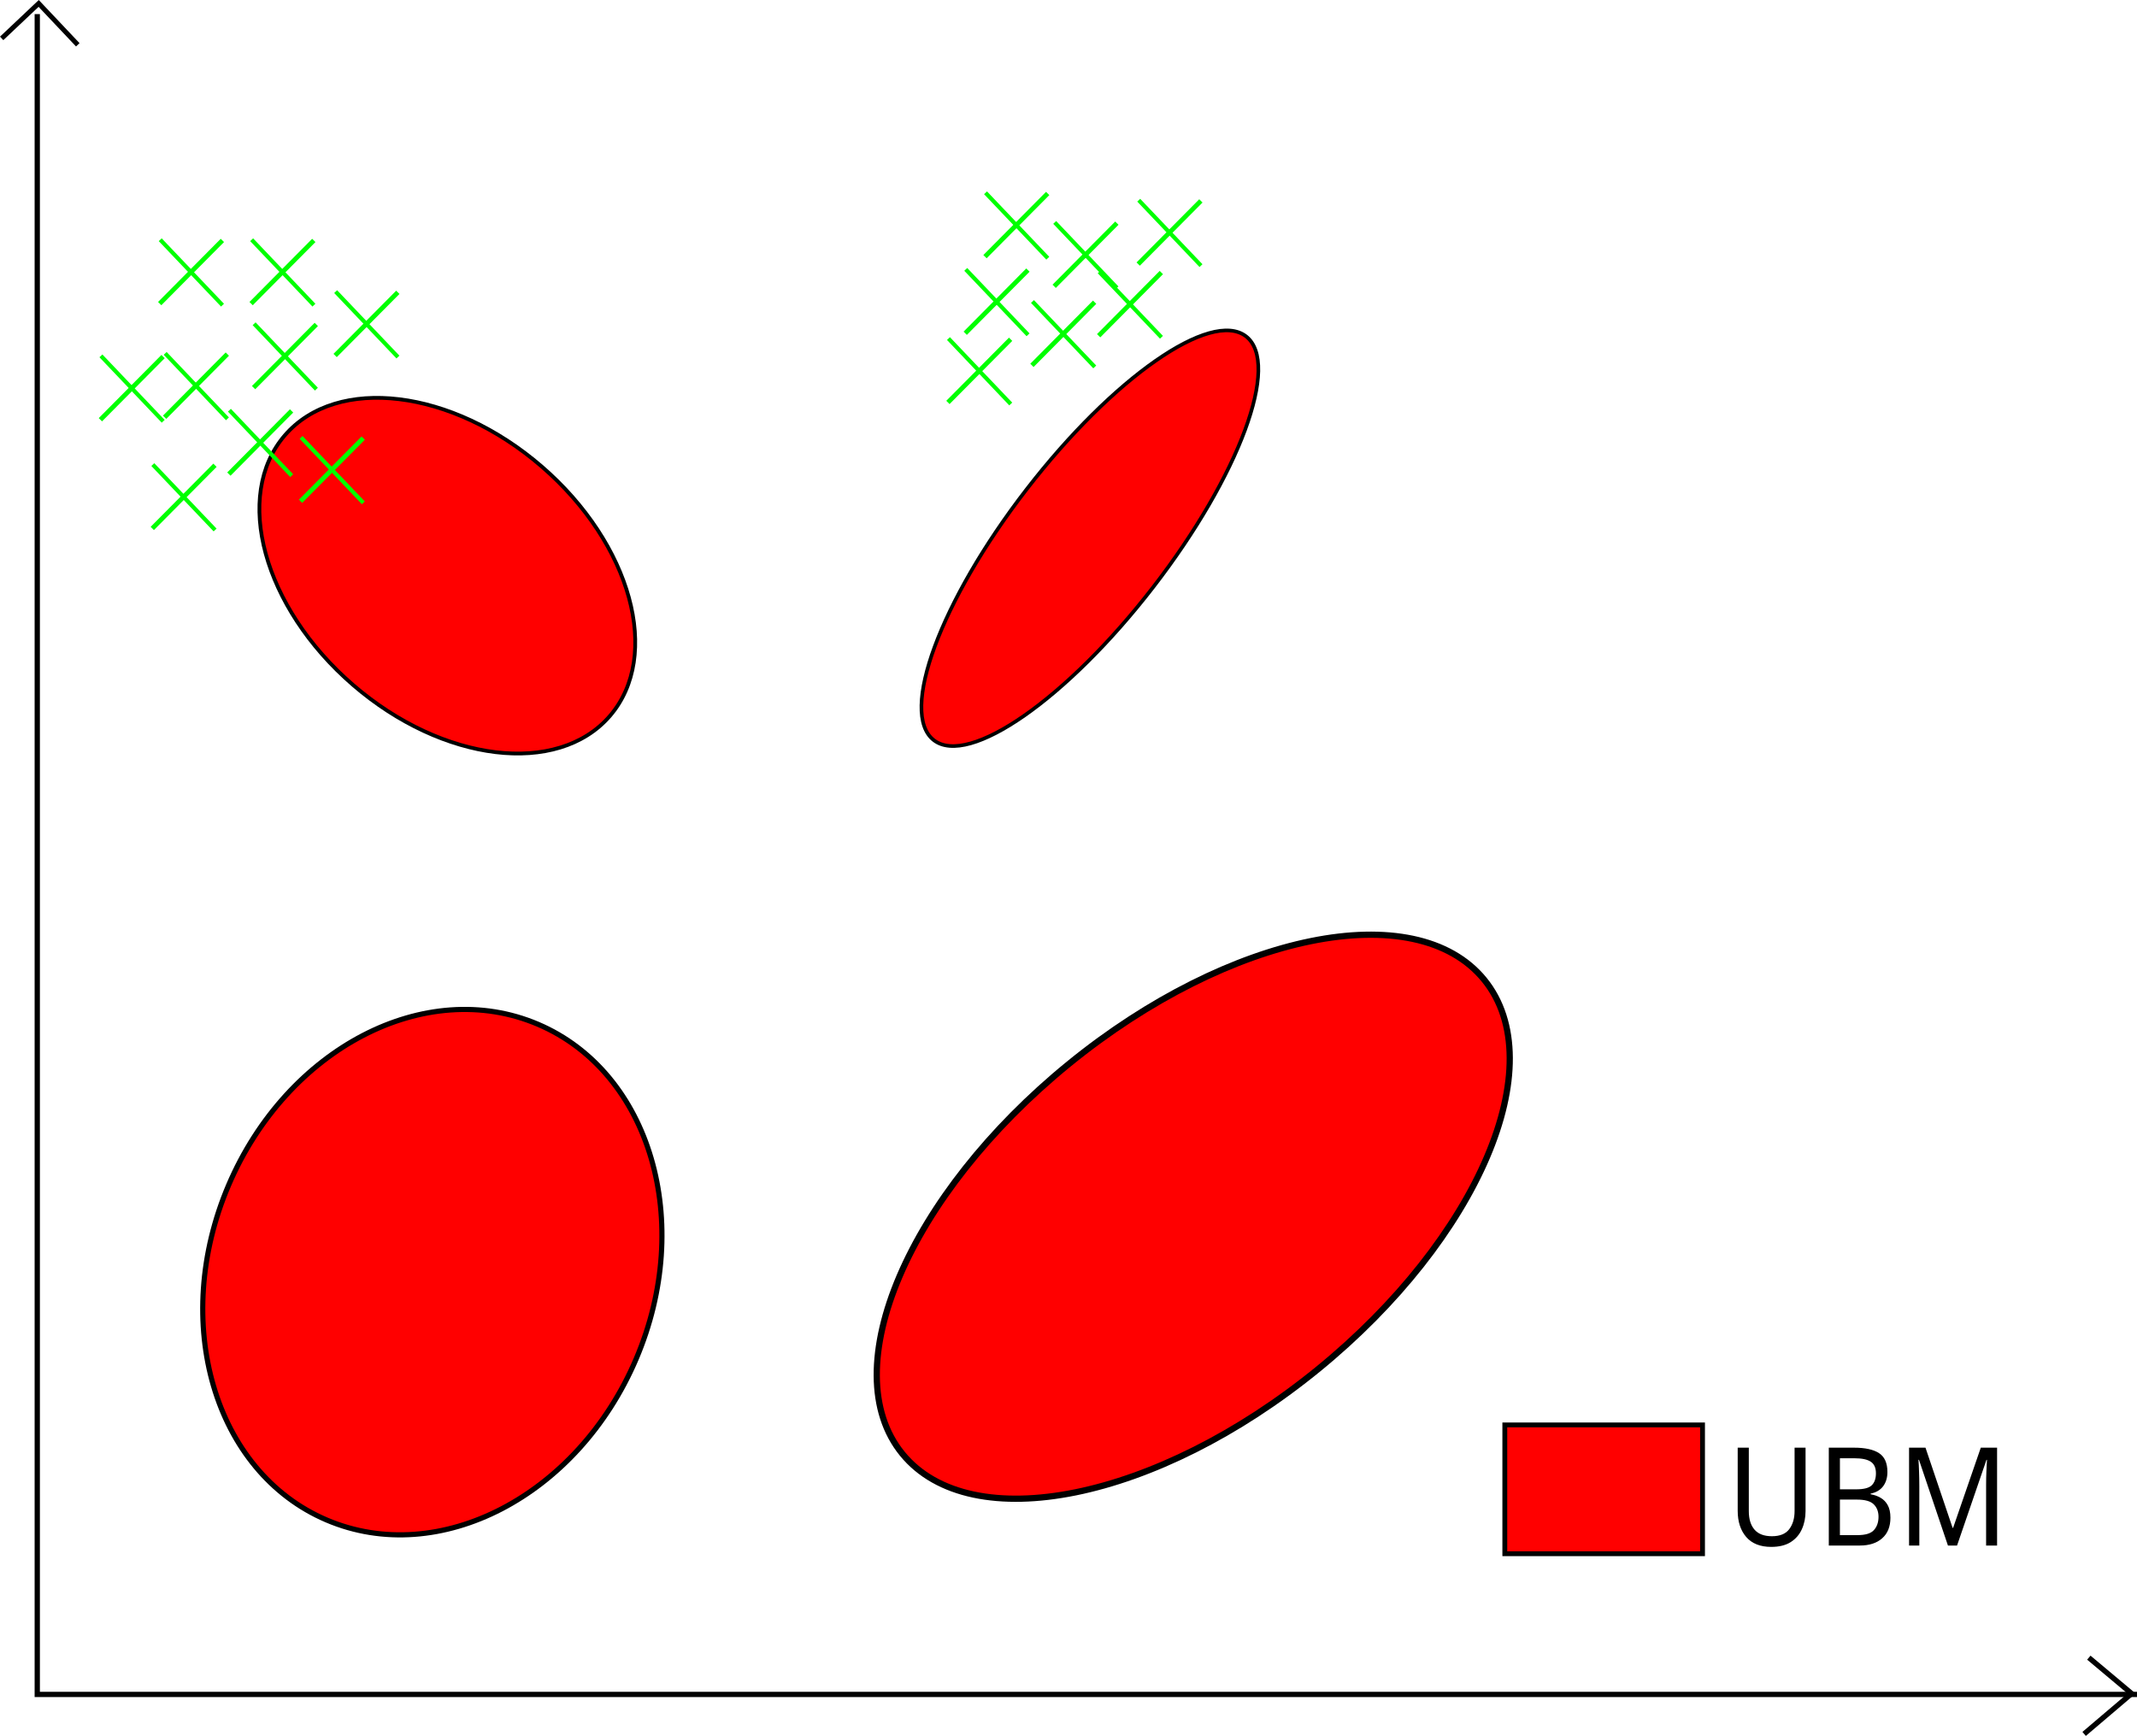
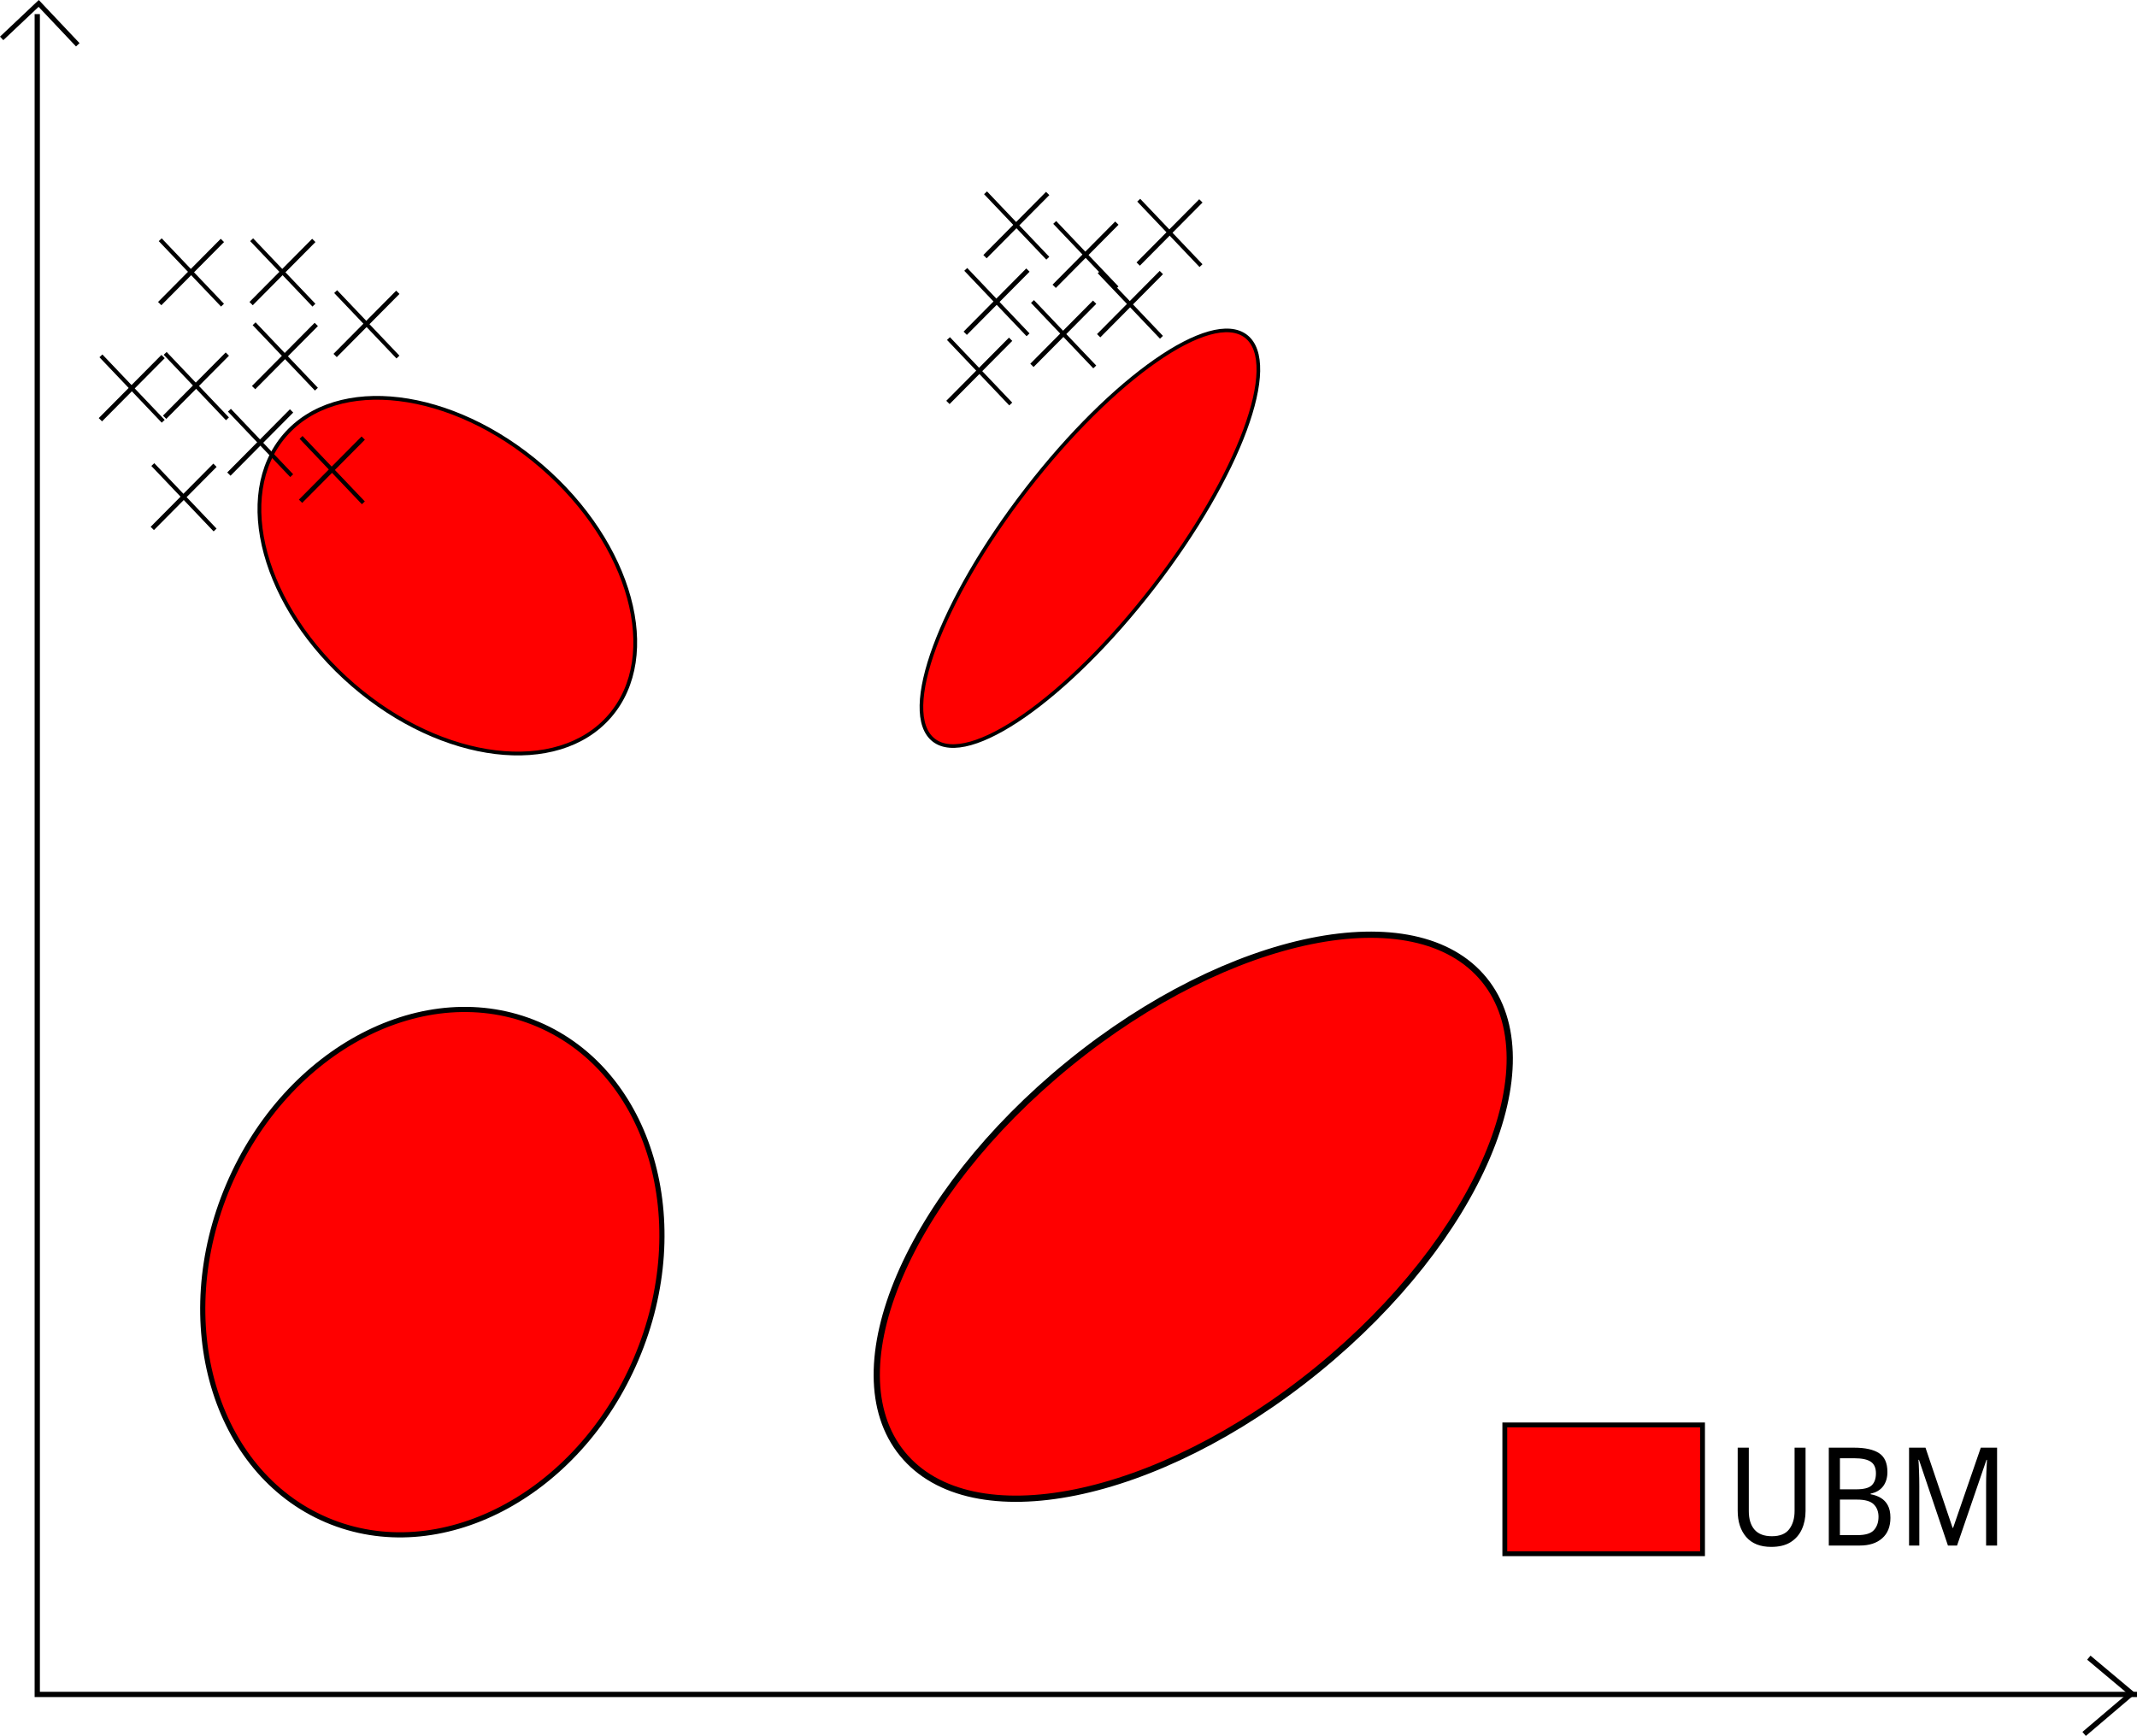
<svg xmlns="http://www.w3.org/2000/svg" width="124.677mm" height="101.283mm" viewBox="0 0 441.77 358.877" id="svg2" version="1.1">
  <defs id="defs4" />
  <g id="layer1" transform="translate(-113.7492,-38.79079)">
    <path style="fill:none;fill-rule:evenodd;stroke:#000000;stroke-width:1.088px;stroke-linecap:butt;stroke-linejoin:miter;stroke-opacity:1" d="m 121.452,41.707 0,347.383 434.067,0" id="path3338" />
    <path style="fill:none;fill-rule:evenodd;stroke:#000000;stroke-width:1px;stroke-linecap:butt;stroke-linejoin:miter;stroke-opacity:1" d="m 114.093,46.728 7.653,-7.23 8.081,8.553" id="path3340" />
    <path style="fill:none;fill-rule:evenodd;stroke:#000000;stroke-width:1.088px;stroke-linecap:butt;stroke-linejoin:miter;stroke-opacity:1" d="m 545.562,381.488 8.845,7.417 -9.816,8.349" id="path3340-3" />
    <ellipse style="fill:#ff0000;fill-rule:evenodd;stroke:#000000;stroke-width:1.066px;stroke-linecap:butt;stroke-linejoin:miter;stroke-opacity:1" id="path3357" cx="305.247" cy="197.89" rx="45.794" ry="55.703" transform="matrix(0.9198114,0.3923607,-0.3923607,0.9198114,0,0)" />
    <ellipse style="fill:#ff0000;fill-rule:evenodd;stroke:#000000;stroke-width:1.288px;stroke-linecap:butt;stroke-linejoin:miter;stroke-opacity:1" id="path3359" cx="452.747" cy="-96.011" rx="40.729" ry="77.576" transform="matrix(0.6316859,0.7752244,-0.7752244,0.6316859,0,0)" />
    <ellipse style="fill:#ff0000;fill-rule:evenodd;stroke:#000000;stroke-width:0.779px;stroke-linecap:butt;stroke-linejoin:miter;stroke-opacity:1" id="path3361" cx="15.4" cy="259.216" rx="29.836" ry="44.389" transform="matrix(0.6537356,-0.7567231,0.7567231,0.6537356,0,0)" />
    <ellipse style="fill:#ff0000;fill-rule:evenodd;stroke:#000000;stroke-width:0.748px;stroke-linecap:butt;stroke-linejoin:miter;stroke-opacity:1" id="path3367" cx="360.04" cy="-88.606" rx="16.537" ry="52.765" transform="matrix(0.7912296,0.6115191,-0.6115191,0.7912296,0,0)" />
    <rect style="fill:#ff0000;fill-opacity:1;fill-rule:evenodd;stroke:#000000;stroke-width:1px;stroke-linecap:butt;stroke-linejoin:miter;stroke-opacity:1" id="rect3369" width="40.873" height="26.629" x="424.83" y="333.372" />
    <text xml:space="preserve" style="font-style:normal;font-weight:normal;font-size:26.892px;line-height:125%;font-family:sans-serif;letter-spacing:0px;word-spacing:0px;fill:#000000;fill-opacity:1;stroke:none;stroke-width:1px;stroke-linecap:butt;stroke-linejoin:miter;stroke-opacity:1" x="495.908" y="340.078" id="text4171" transform="scale(0.9491194,1.053608)">
      <tspan id="tspan4173" x="495.908" y="340.078">UBM</tspan>
    </text>
-     <g transform="translate(-18.25619,85.61661)" id="g4254-9">
-       <path id="path4175-3" d="M 207.093,43.743 194.134,56.804" style="fill:none;fill-rule:evenodd;stroke:#00ff00;stroke-width:0.959px;stroke-linecap:butt;stroke-linejoin:miter;stroke-opacity:1" />
-       <path id="path4177-6" d="m 194.244,43.599 12.875,13.527" style="fill:none;fill-rule:evenodd;stroke:#00ff00;stroke-width:0.838px;stroke-linecap:butt;stroke-linejoin:miter;stroke-opacity:1" />
+     <g transform="translate(-18.25619,85.61661)" id="g4254-9" style="fill:#000000;fill-opacity:1;stroke:#000000;stroke-opacity:1">
+       <path id="path4175-3" d="M 207.093,43.743 194.134,56.804" style="fill:#000000;fill-rule:evenodd;stroke:#000000;stroke-width:0.959px;stroke-linecap:butt;stroke-linejoin:miter;stroke-opacity:1;fill-opacity:1" />
+       <path id="path4177-6" d="m 194.244,43.599 12.875,13.527" style="fill:#000000;fill-rule:evenodd;stroke:#000000;stroke-width:0.838px;stroke-linecap:butt;stroke-linejoin:miter;stroke-opacity:1;fill-opacity:1" />
    </g>
-     <g transform="translate(-11.10493,55.47913)" id="g4254-0">
-       <path id="path4175-6" d="M 207.093,43.743 194.134,56.804" style="fill:none;fill-rule:evenodd;stroke:#00ff00;stroke-width:0.959px;stroke-linecap:butt;stroke-linejoin:miter;stroke-opacity:1" />
-       <path id="path4177-2" d="m 194.244,43.599 12.875,13.527" style="fill:none;fill-rule:evenodd;stroke:#00ff00;stroke-width:0.838px;stroke-linecap:butt;stroke-linejoin:miter;stroke-opacity:1" />
+     <g transform="translate(-11.10493,55.47913)" id="g4254-0" style="fill:#000000;fill-opacity:1;stroke:#000000;stroke-opacity:1">
+       <path id="path4175-6" d="M 207.093,43.743 194.134,56.804" style="fill:#000000;fill-rule:evenodd;stroke:#000000;stroke-width:0.959px;stroke-linecap:butt;stroke-linejoin:miter;stroke-opacity:1;fill-opacity:1" />
+       <path id="path4177-2" d="m 194.244,43.599 12.875,13.527" style="fill:#000000;fill-rule:evenodd;stroke:#000000;stroke-width:0.838px;stroke-linecap:butt;stroke-linejoin:miter;stroke-opacity:1;fill-opacity:1" />
    </g>
-     <g transform="translate(-27.96148,62.11959)" id="g4254-6">
-       <path id="path4175-1" d="M 207.093,43.743 194.134,56.804" style="fill:none;fill-rule:evenodd;stroke:#00ff00;stroke-width:0.959px;stroke-linecap:butt;stroke-linejoin:miter;stroke-opacity:1" />
-       <path id="path4177-8" d="m 194.244,43.599 12.875,13.527" style="fill:none;fill-rule:evenodd;stroke:#00ff00;stroke-width:0.838px;stroke-linecap:butt;stroke-linejoin:miter;stroke-opacity:1" />
+     <g transform="translate(-27.96148,62.11959)" id="g4254-6" style="fill:#000000;fill-opacity:1;stroke:#000000;stroke-opacity:1">
+       <path id="path4175-1" d="M 207.093,43.743 194.134,56.804" style="fill:#000000;fill-rule:evenodd;stroke:#000000;stroke-width:0.959px;stroke-linecap:butt;stroke-linejoin:miter;stroke-opacity:1;fill-opacity:1" />
+       <path id="path4177-8" d="m 194.244,43.599 12.875,13.527" style="fill:#000000;fill-rule:evenodd;stroke:#000000;stroke-width:0.838px;stroke-linecap:butt;stroke-linejoin:miter;stroke-opacity:1;fill-opacity:1" />
    </g>
-     <g transform="translate(-28.47229,44.75223)" id="g4254-7">
-       <path id="path4175-9" d="M 207.093,43.743 194.134,56.804" style="fill:none;fill-rule:evenodd;stroke:#00ff00;stroke-width:0.959px;stroke-linecap:butt;stroke-linejoin:miter;stroke-opacity:1" />
-       <path id="path4177-20" d="m 194.244,43.599 12.875,13.527" style="fill:none;fill-rule:evenodd;stroke:#00ff00;stroke-width:0.838px;stroke-linecap:butt;stroke-linejoin:miter;stroke-opacity:1" />
+     <g transform="translate(-28.47229,44.75223)" id="g4254-7" style="fill:#000000;fill-opacity:1;stroke:#000000;stroke-opacity:1">
+       <path id="path4175-9" d="M 207.093,43.743 194.134,56.804" style="fill:#000000;fill-rule:evenodd;stroke:#000000;stroke-width:0.959px;stroke-linecap:butt;stroke-linejoin:miter;stroke-opacity:1;fill-opacity:1" />
+       <path id="path4177-20" d="m 194.244,43.599 12.875,13.527" style="fill:#000000;fill-rule:evenodd;stroke:#000000;stroke-width:0.838px;stroke-linecap:butt;stroke-linejoin:miter;stroke-opacity:1;fill-opacity:1" />
    </g>
-     <g transform="translate(-46.35045,68.24925)" id="g4254-2">
-       <path id="path4175-37" d="M 207.093,43.743 194.134,56.804" style="fill:none;fill-rule:evenodd;stroke:#00ff00;stroke-width:0.959px;stroke-linecap:butt;stroke-linejoin:miter;stroke-opacity:1" />
-       <path id="path4177-5" d="m 194.244,43.599 12.875,13.527" style="fill:none;fill-rule:evenodd;stroke:#00ff00;stroke-width:0.838px;stroke-linecap:butt;stroke-linejoin:miter;stroke-opacity:1" />
+     <g transform="translate(-46.35045,68.24925)" id="g4254-2" style="fill:#000000;fill-opacity:1;stroke:#000000;stroke-opacity:1">
+       <path id="path4175-37" d="M 207.093,43.743 194.134,56.804" style="fill:#000000;fill-rule:evenodd;stroke:#000000;stroke-width:0.959px;stroke-linecap:butt;stroke-linejoin:miter;stroke-opacity:1;fill-opacity:1" />
+       <path id="path4177-5" d="m 194.244,43.599 12.875,13.527" style="fill:#000000;fill-rule:evenodd;stroke:#000000;stroke-width:0.838px;stroke-linecap:butt;stroke-linejoin:miter;stroke-opacity:1;fill-opacity:1" />
    </g>
-     <g transform="translate(-47.37206,44.75223)" id="g4254-92">
-       <path id="path4175-2" d="M 207.093,43.743 194.134,56.804" style="fill:none;fill-rule:evenodd;stroke:#00ff00;stroke-width:0.959px;stroke-linecap:butt;stroke-linejoin:miter;stroke-opacity:1" />
-       <path id="path4177-89" d="m 194.244,43.599 12.875,13.527" style="fill:none;fill-rule:evenodd;stroke:#00ff00;stroke-width:0.838px;stroke-linecap:butt;stroke-linejoin:miter;stroke-opacity:1" />
+     <g transform="translate(-47.37206,44.75223)" id="g4254-92" style="fill:#000000;fill-opacity:1;stroke:#000000;stroke-opacity:1">
+       <path id="path4175-2" d="M 207.093,43.743 194.134,56.804" style="fill:#000000;fill-rule:evenodd;stroke:#000000;stroke-width:0.959px;stroke-linecap:butt;stroke-linejoin:miter;stroke-opacity:1;fill-opacity:1" />
+       <path id="path4177-89" d="m 194.244,43.599 12.875,13.527" style="fill:#000000;fill-rule:evenodd;stroke:#000000;stroke-width:0.838px;stroke-linecap:butt;stroke-linejoin:miter;stroke-opacity:1;fill-opacity:1" />
    </g>
-     <g transform="translate(-59.63137,68.76005)" id="g4254-73">
-       <path id="path4175-61" d="M 207.093,43.743 194.134,56.804" style="fill:none;fill-rule:evenodd;stroke:#00ff00;stroke-width:0.959px;stroke-linecap:butt;stroke-linejoin:miter;stroke-opacity:1" />
-       <path id="path4177-29" d="m 194.244,43.599 12.875,13.527" style="fill:none;fill-rule:evenodd;stroke:#00ff00;stroke-width:0.838px;stroke-linecap:butt;stroke-linejoin:miter;stroke-opacity:1" />
+     <g transform="translate(-59.63137,68.76005)" id="g4254-73" style="fill:#000000;fill-opacity:1;stroke:#000000;stroke-opacity:1">
+       <path id="path4175-61" d="M 207.093,43.743 194.134,56.804" style="fill:#000000;fill-rule:evenodd;stroke:#000000;stroke-width:0.959px;stroke-linecap:butt;stroke-linejoin:miter;stroke-opacity:1;fill-opacity:1" />
+       <path id="path4177-29" d="m 194.244,43.599 12.875,13.527" style="fill:#000000;fill-rule:evenodd;stroke:#000000;stroke-width:0.838px;stroke-linecap:butt;stroke-linejoin:miter;stroke-opacity:1;fill-opacity:1" />
    </g>
-     <g transform="translate(-48.90447,91.23546)" id="g4254-3">
-       <path id="path4175-19" d="M 207.093,43.743 194.134,56.804" style="fill:none;fill-rule:evenodd;stroke:#00ff00;stroke-width:0.959px;stroke-linecap:butt;stroke-linejoin:miter;stroke-opacity:1" />
-       <path id="path4177-4" d="m 194.244,43.599 12.875,13.527" style="fill:none;fill-rule:evenodd;stroke:#00ff00;stroke-width:0.838px;stroke-linecap:butt;stroke-linejoin:miter;stroke-opacity:1" />
+     <g transform="translate(-48.90447,91.23546)" id="g4254-3" style="fill:#000000;fill-opacity:1;stroke:#000000;stroke-opacity:1">
+       <path id="path4175-19" d="M 207.093,43.743 194.134,56.804" style="fill:#000000;fill-rule:evenodd;stroke:#000000;stroke-width:0.959px;stroke-linecap:butt;stroke-linejoin:miter;stroke-opacity:1;fill-opacity:1" />
+       <path id="path4177-4" d="m 194.244,43.599 12.875,13.527" style="fill:#000000;fill-rule:evenodd;stroke:#000000;stroke-width:0.838px;stroke-linecap:butt;stroke-linejoin:miter;stroke-opacity:1;fill-opacity:1" />
    </g>
-     <g transform="translate(-33.06953,79.99775)" id="g4254-78">
-       <path id="path4175-4" d="M 207.093,43.743 194.134,56.804" style="fill:none;fill-rule:evenodd;stroke:#00ff00;stroke-width:0.959px;stroke-linecap:butt;stroke-linejoin:miter;stroke-opacity:1" />
-       <path id="path4177-50" d="m 194.244,43.599 12.875,13.527" style="fill:none;fill-rule:evenodd;stroke:#00ff00;stroke-width:0.838px;stroke-linecap:butt;stroke-linejoin:miter;stroke-opacity:1" />
+     <g transform="translate(-33.06953,79.99775)" id="g4254-78" style="fill:#000000;fill-opacity:1;stroke:#000000;stroke-opacity:1">
+       <path id="path4175-4" d="M 207.093,43.743 194.134,56.804" style="fill:#000000;fill-rule:evenodd;stroke:#000000;stroke-width:0.959px;stroke-linecap:butt;stroke-linejoin:miter;stroke-opacity:1;fill-opacity:1" />
+       <path id="path4177-50" d="m 194.244,43.599 12.875,13.527" style="fill:#000000;fill-rule:evenodd;stroke:#000000;stroke-width:0.838px;stroke-linecap:butt;stroke-linejoin:miter;stroke-opacity:1;fill-opacity:1" />
    </g>
-     <g transform="translate(132.942,57.52235)" id="g4254-36">
-       <path id="path4175-10" d="M 207.093,43.743 194.134,56.804" style="fill:none;fill-rule:evenodd;stroke:#00ff00;stroke-width:0.959px;stroke-linecap:butt;stroke-linejoin:miter;stroke-opacity:1" />
-       <path id="path4177-63" d="m 194.244,43.599 12.875,13.527" style="fill:none;fill-rule:evenodd;stroke:#00ff00;stroke-width:0.838px;stroke-linecap:butt;stroke-linejoin:miter;stroke-opacity:1" />
+     <g transform="translate(132.942,57.52235)" id="g4254-36" style="fill:#000000;fill-opacity:1;stroke:#000000;stroke-opacity:1">
+       <path id="path4175-10" d="M 207.093,43.743 194.134,56.804" style="fill:#000000;fill-rule:evenodd;stroke:#000000;stroke-width:0.959px;stroke-linecap:butt;stroke-linejoin:miter;stroke-opacity:1;fill-opacity:1" />
+       <path id="path4177-63" d="m 194.244,43.599 12.875,13.527" style="fill:#000000;fill-rule:evenodd;stroke:#000000;stroke-width:0.838px;stroke-linecap:butt;stroke-linejoin:miter;stroke-opacity:1;fill-opacity:1" />
    </g>
-     <g transform="translate(115.5746,65.18442)" id="g4254-20">
-       <path id="path4175-615" d="M 207.093,43.743 194.134,56.804" style="fill:none;fill-rule:evenodd;stroke:#00ff00;stroke-width:0.959px;stroke-linecap:butt;stroke-linejoin:miter;stroke-opacity:1" />
-       <path id="path4177-54" d="m 194.244,43.599 12.875,13.527" style="fill:none;fill-rule:evenodd;stroke:#00ff00;stroke-width:0.838px;stroke-linecap:butt;stroke-linejoin:miter;stroke-opacity:1" />
+     <g transform="translate(115.5746,65.18442)" id="g4254-20" style="fill:#000000;fill-opacity:1;stroke:#000000;stroke-opacity:1">
+       <path id="path4175-615" d="M 207.093,43.743 194.134,56.804" style="fill:#000000;fill-rule:evenodd;stroke:#000000;stroke-width:0.959px;stroke-linecap:butt;stroke-linejoin:miter;stroke-opacity:1;fill-opacity:1" />
+       <path id="path4177-54" d="m 194.244,43.599 12.875,13.527" style="fill:#000000;fill-rule:evenodd;stroke:#000000;stroke-width:0.838px;stroke-linecap:butt;stroke-linejoin:miter;stroke-opacity:1;fill-opacity:1" />
    </g>
-     <g transform="translate(146.7337,51.39269)" id="g4254-4">
-       <path id="path4175-7" d="M 207.093,43.743 194.134,56.804" style="fill:none;fill-rule:evenodd;stroke:#00ff00;stroke-width:0.959px;stroke-linecap:butt;stroke-linejoin:miter;stroke-opacity:1" />
-       <path id="path4177-44" d="m 194.244,43.599 12.875,13.527" style="fill:none;fill-rule:evenodd;stroke:#00ff00;stroke-width:0.838px;stroke-linecap:butt;stroke-linejoin:miter;stroke-opacity:1" />
+     <g transform="translate(146.7337,51.39269)" id="g4254-4" style="fill:#000000;fill-opacity:1;stroke:#000000;stroke-opacity:1">
+       <path id="path4175-7" d="M 207.093,43.743 194.134,56.804" style="fill:#000000;fill-rule:evenodd;stroke:#000000;stroke-width:0.959px;stroke-linecap:butt;stroke-linejoin:miter;stroke-opacity:1;fill-opacity:1" />
+       <path id="path4177-44" d="m 194.244,43.599 12.875,13.527" style="fill:#000000;fill-rule:evenodd;stroke:#000000;stroke-width:0.838px;stroke-linecap:butt;stroke-linejoin:miter;stroke-opacity:1;fill-opacity:1" />
    </g>
-     <g transform="translate(123.2367,35.04694)" id="g4254-30">
-       <path id="path4175-78" d="M 207.093,43.743 194.134,56.804" style="fill:none;fill-rule:evenodd;stroke:#00ff00;stroke-width:0.959px;stroke-linecap:butt;stroke-linejoin:miter;stroke-opacity:1" />
-       <path id="path4177-68" d="m 194.244,43.599 12.875,13.527" style="fill:none;fill-rule:evenodd;stroke:#00ff00;stroke-width:0.838px;stroke-linecap:butt;stroke-linejoin:miter;stroke-opacity:1" />
+     <g transform="translate(123.2367,35.04694)" id="g4254-30" style="fill:#000000;fill-opacity:1;stroke:#000000;stroke-opacity:1">
+       <path id="path4175-78" d="M 207.093,43.743 194.134,56.804" style="fill:#000000;fill-rule:evenodd;stroke:#000000;stroke-width:0.959px;stroke-linecap:butt;stroke-linejoin:miter;stroke-opacity:1;fill-opacity:1" />
+       <path id="path4177-68" d="m 194.244,43.599 12.875,13.527" style="fill:#000000;fill-rule:evenodd;stroke:#000000;stroke-width:0.838px;stroke-linecap:butt;stroke-linejoin:miter;stroke-opacity:1;fill-opacity:1" />
    </g>
-     <g transform="translate(119.1503,50.88189)" id="g4254-49">
-       <path id="path4175-20" d="M 207.093,43.743 194.134,56.804" style="fill:none;fill-rule:evenodd;stroke:#00ff00;stroke-width:0.959px;stroke-linecap:butt;stroke-linejoin:miter;stroke-opacity:1" />
-       <path id="path4177-689" d="m 194.244,43.599 12.875,13.527" style="fill:none;fill-rule:evenodd;stroke:#00ff00;stroke-width:0.838px;stroke-linecap:butt;stroke-linejoin:miter;stroke-opacity:1" />
+     <g transform="translate(119.1503,50.88189)" id="g4254-49" style="fill:#000000;fill-opacity:1;stroke:#000000;stroke-opacity:1">
+       <path id="path4175-20" d="M 207.093,43.743 194.134,56.804" style="fill:#000000;fill-rule:evenodd;stroke:#000000;stroke-width:0.959px;stroke-linecap:butt;stroke-linejoin:miter;stroke-opacity:1;fill-opacity:1" />
+       <path id="path4177-689" d="m 194.244,43.599 12.875,13.527" style="fill:#000000;fill-rule:evenodd;stroke:#000000;stroke-width:0.838px;stroke-linecap:butt;stroke-linejoin:miter;stroke-opacity:1;fill-opacity:1" />
    </g>
-     <g transform="translate(154.9066,36.57935)" id="g4254-26">
-       <path id="path4175-64" d="M 207.093,43.743 194.134,56.804" style="fill:none;fill-rule:evenodd;stroke:#00ff00;stroke-width:0.959px;stroke-linecap:butt;stroke-linejoin:miter;stroke-opacity:1" />
-       <path id="path4177-9" d="m 194.244,43.599 12.875,13.527" style="fill:none;fill-rule:evenodd;stroke:#00ff00;stroke-width:0.838px;stroke-linecap:butt;stroke-linejoin:miter;stroke-opacity:1" />
+     <g transform="translate(154.9066,36.57935)" id="g4254-26" style="fill:#000000;fill-opacity:1;stroke:#000000;stroke-opacity:1">
+       <path id="path4175-64" d="M 207.093,43.743 194.134,56.804" style="fill:#000000;fill-rule:evenodd;stroke:#000000;stroke-width:0.959px;stroke-linecap:butt;stroke-linejoin:miter;stroke-opacity:1;fill-opacity:1" />
+       <path id="path4177-9" d="m 194.244,43.599 12.875,13.527" style="fill:#000000;fill-rule:evenodd;stroke:#000000;stroke-width:0.838px;stroke-linecap:butt;stroke-linejoin:miter;stroke-opacity:1;fill-opacity:1" />
    </g>
-     <g transform="translate(137.5392,41.1766)" id="g4254-5">
-       <path id="path4175-0" d="M 207.093,43.743 194.134,56.804" style="fill:none;fill-rule:evenodd;stroke:#00ff00;stroke-width:0.959px;stroke-linecap:butt;stroke-linejoin:miter;stroke-opacity:1" />
-       <path id="path4177-48" d="m 194.244,43.599 12.875,13.527" style="fill:none;fill-rule:evenodd;stroke:#00ff00;stroke-width:0.838px;stroke-linecap:butt;stroke-linejoin:miter;stroke-opacity:1" />
+     <g transform="translate(137.5392,41.1766)" id="g4254-5" style="fill:#000000;fill-opacity:1;stroke:#000000;stroke-opacity:1">
+       <path id="path4175-0" d="M 207.093,43.743 194.134,56.804" style="fill:#000000;fill-rule:evenodd;stroke:#000000;stroke-width:0.959px;stroke-linecap:butt;stroke-linejoin:miter;stroke-opacity:1;fill-opacity:1" />
+       <path id="path4177-48" d="m 194.244,43.599 12.875,13.527" style="fill:#000000;fill-rule:evenodd;stroke:#000000;stroke-width:0.838px;stroke-linecap:butt;stroke-linejoin:miter;stroke-opacity:1;fill-opacity:1" />
    </g>
  </g>
</svg>
